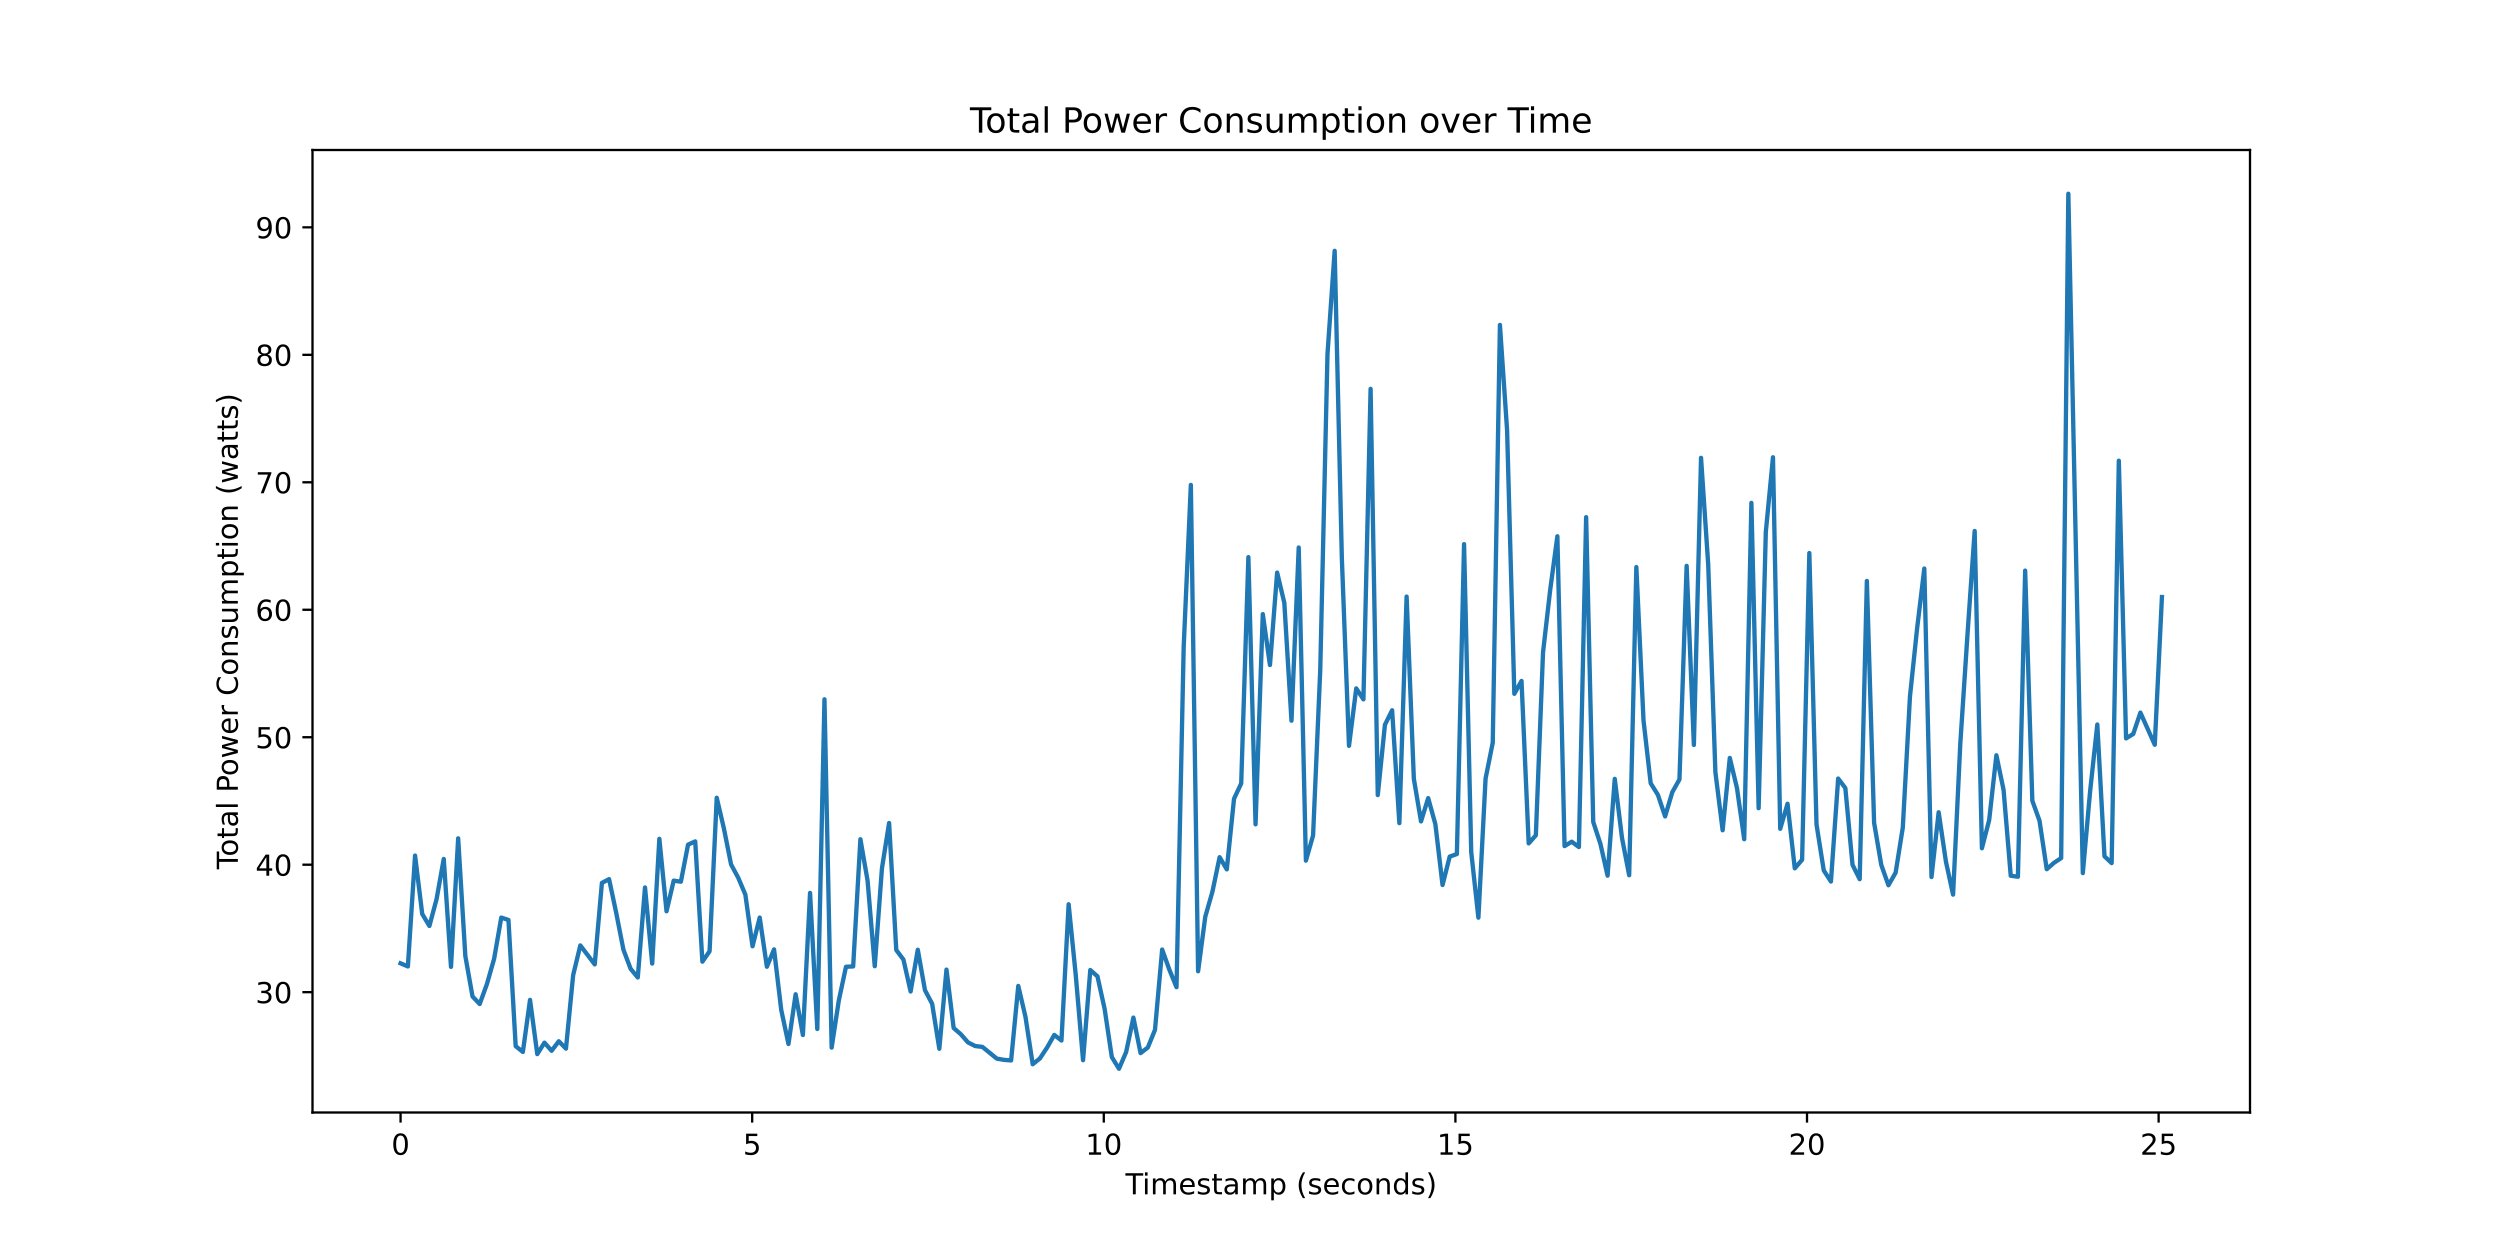
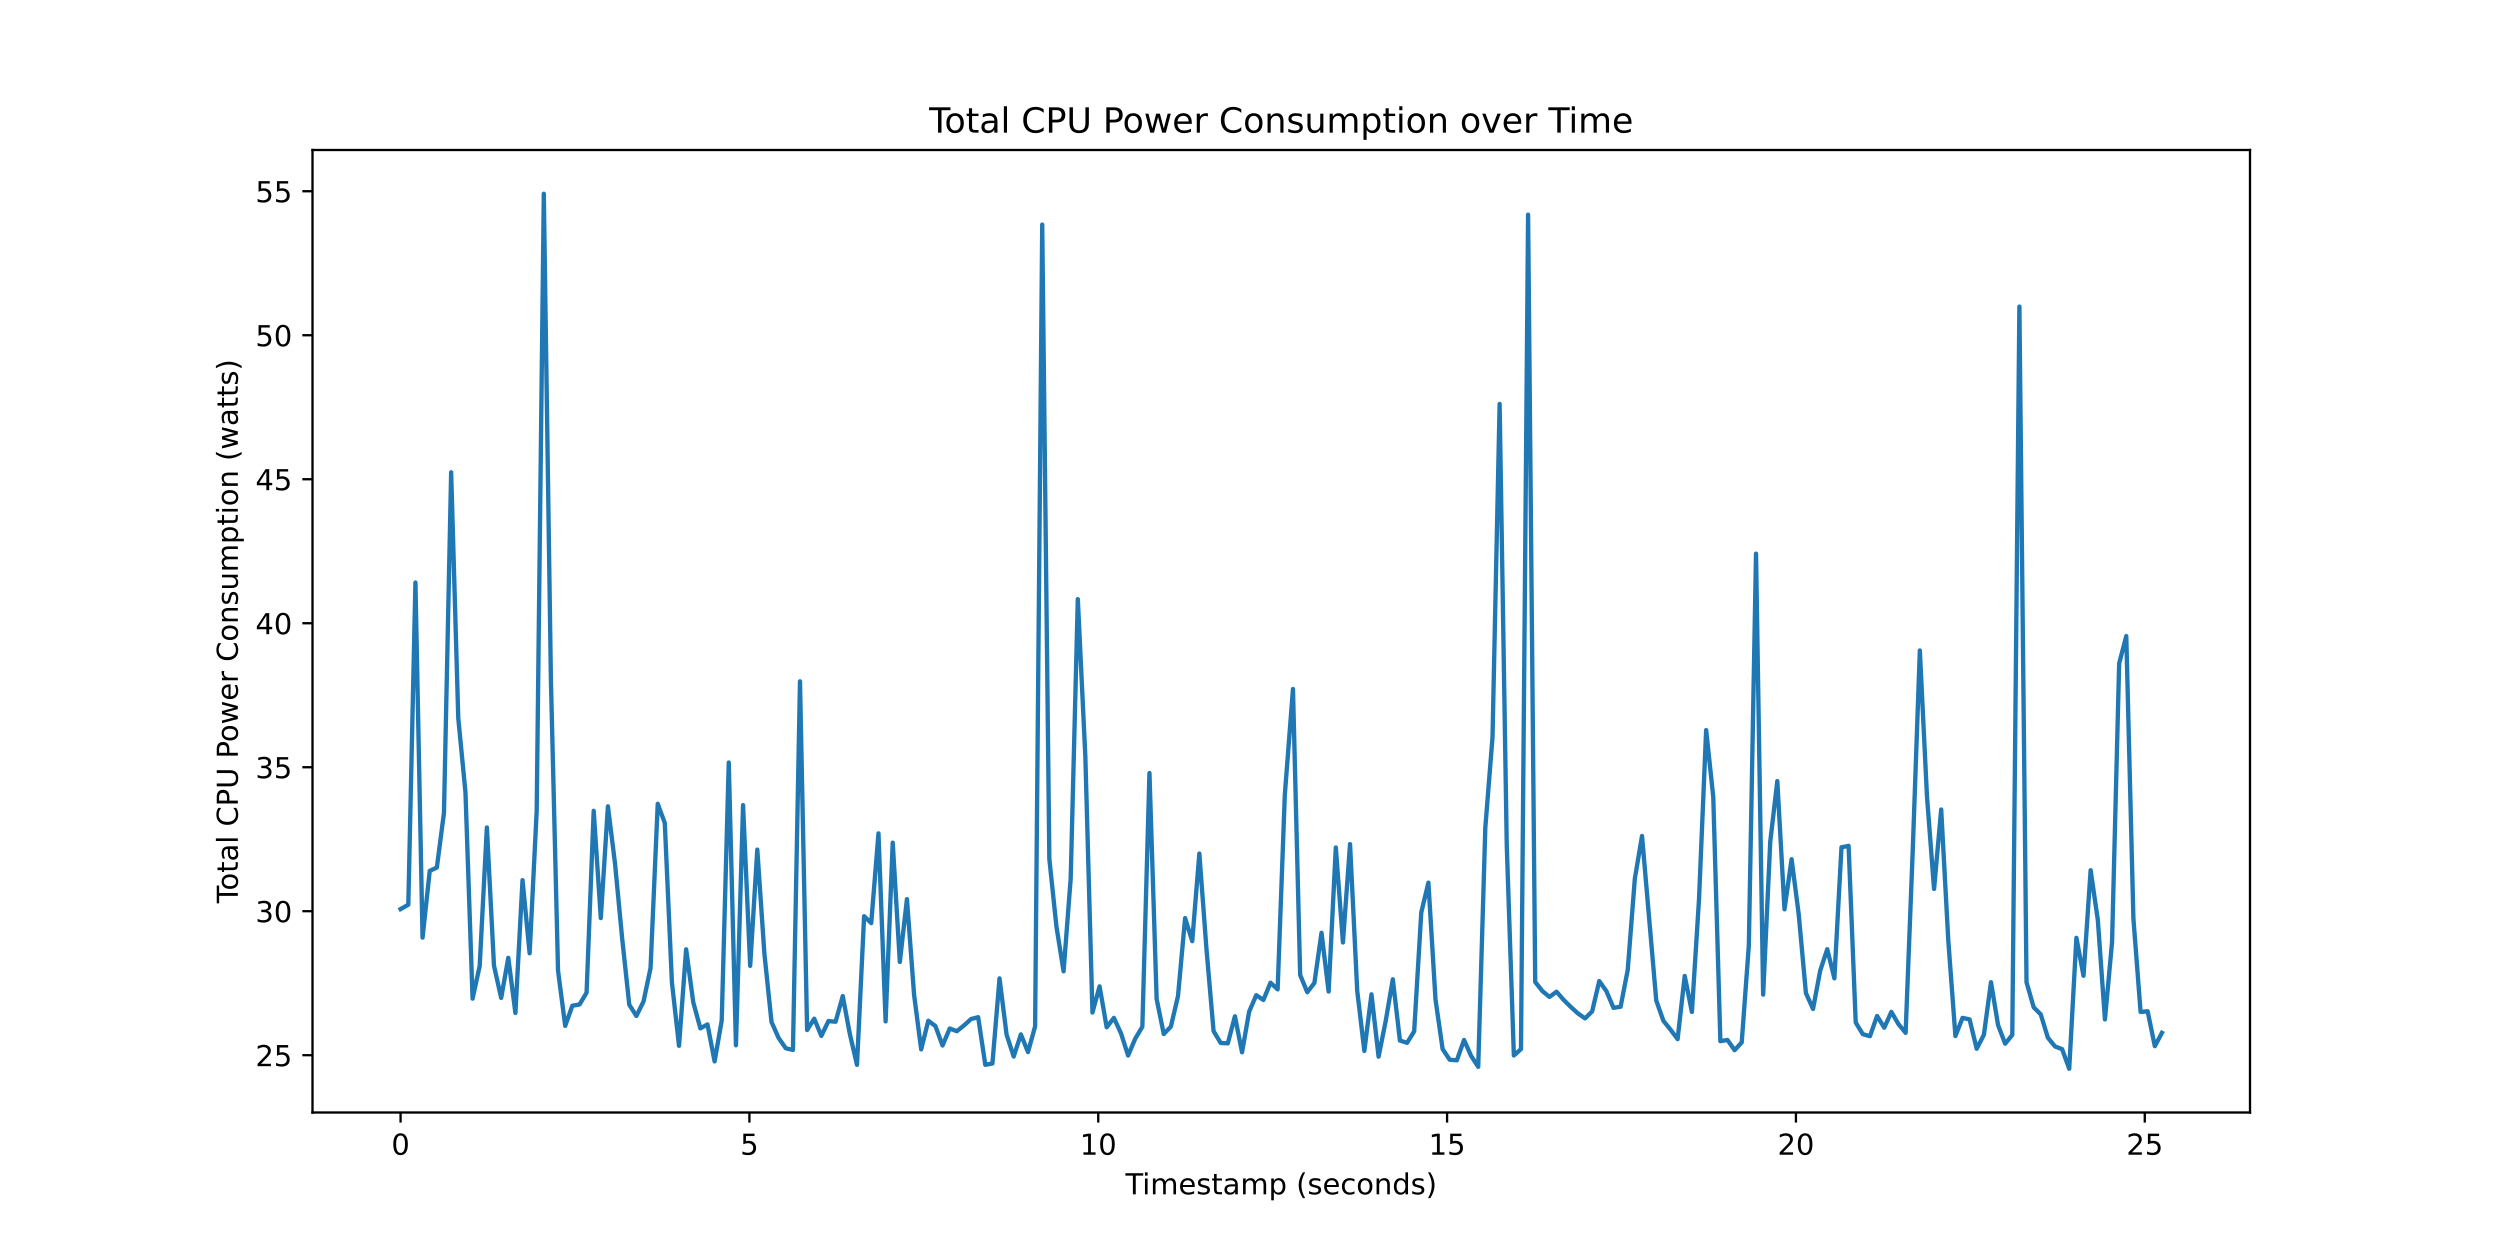
<svg xmlns="http://www.w3.org/2000/svg" xmlns:xlink="http://www.w3.org/1999/xlink" width="864pt" height="432pt" viewBox="0 0 864 432" version="1.1">
  <defs>
    <style type="text/css">*{stroke-linejoin: round; stroke-linecap: butt}</style>
  </defs>
  <g id="figure_1">
    <g id="patch_1">
      <path d="M 0 432  L 864 432  L 864 0  L 0 0  z " style="fill: #ffffff" />
    </g>
    <g id="axes_1">
      <g id="patch_2">
        <path d="M 108 384.48  L 777.6 384.48  L 777.6 51.84  L 108 51.84  z " style="fill: #ffffff" />
      </g>
      <g id="matplotlib.axis_1">
        <g id="xtick_1">
          <g id="line2d_1">
            <defs>
-               <path id="mc0d5aea67a" d="M 0 0  L 0 3.5  " style="stroke: #000000; stroke-width: 0.8" />
+               <path id="m11729a65ca" d="M 0 0  L 0 3.5  " style="stroke: #000000; stroke-width: 0.8" />
            </defs>
            <g>
-               <use xlink:href="#mc0d5aea67a" x="138.436" y="384.48" style="stroke: #000000; stroke-width: 0.8" />
+               <use xlink:href="#m11729a65ca" x="138.436" y="384.48" style="stroke: #000000; stroke-width: 0.8" />
            </g>
          </g>
          <g id="text_1">
            <g transform="translate(135.2551 399.0784) scale(0.1 -0.1)">
              <defs>
                <path id="DejaVuSans-30" d="M 2034 4250  Q 1547 4250 1301 3770  Q 1056 3291 1056 2328  Q 1056 1369 1301 889  Q 1547 409 2034 409  Q 2525 409 2770 889  Q 3016 1369 3016 2328  Q 3016 3291 2770 3770  Q 2525 4250 2034 4250  z M 2034 4750  Q 2819 4750 3233 4129  Q 3647 3509 3647 2328  Q 3647 1150 3233 529  Q 2819 -91 2034 -91  Q 1250 -91 836 529  Q 422 1150 422 2328  Q 422 3509 836 4129  Q 1250 4750 2034 4750  z " transform="scale(0.015625)" />
              </defs>
              <use xlink:href="#DejaVuSans-30" />
            </g>
          </g>
        </g>
        <g id="xtick_2">
          <g id="line2d_2">
            <g>
-               <use xlink:href="#mc0d5aea67a" x="259.953" y="384.48" style="stroke: #000000; stroke-width: 0.8" />
+               <use xlink:href="#m11729a65ca" x="258.996" y="384.48" style="stroke: #000000; stroke-width: 0.8" />
            </g>
          </g>
          <g id="text_2">
-             <g transform="translate(256.7721 399.0784) scale(0.1 -0.1)">
+             <g transform="translate(255.8143 399.0784) scale(0.1 -0.1)">
              <defs>
                <path id="DejaVuSans-35" d="M 691 4666  L 3169 4666  L 3169 4134  L 1269 4134  L 1269 2991  Q 1406 3038 1543 3061  Q 1681 3084 1819 3084  Q 2600 3084 3056 2656  Q 3513 2228 3513 1497  Q 3513 744 3044 326  Q 2575 -91 1722 -91  Q 1428 -91 1123 -41  Q 819 9 494 109  L 494 744  Q 775 591 1075 516  Q 1375 441 1709 441  Q 2250 441 2565 725  Q 2881 1009 2881 1497  Q 2881 1984 2565 2268  Q 2250 2553 1709 2553  Q 1456 2553 1204 2497  Q 953 2441 691 2322  L 691 4666  z " transform="scale(0.015625)" />
              </defs>
              <use xlink:href="#DejaVuSans-35" />
            </g>
          </g>
        </g>
        <g id="xtick_3">
          <g id="line2d_3">
            <g>
-               <use xlink:href="#mc0d5aea67a" x="381.47" y="384.48" style="stroke: #000000; stroke-width: 0.8" />
+               <use xlink:href="#m11729a65ca" x="379.555" y="384.48" style="stroke: #000000; stroke-width: 0.8" />
            </g>
          </g>
          <g id="text_3">
-             <g transform="translate(375.1079 399.0784) scale(0.1 -0.1)">
+             <g transform="translate(373.1922 399.0784) scale(0.1 -0.1)">
              <defs>
                <path id="DejaVuSans-31" d="M 794 531  L 1825 531  L 1825 4091  L 703 3866  L 703 4441  L 1819 4666  L 2450 4666  L 2450 531  L 3481 531  L 3481 0  L 794 0  L 794 531  z " transform="scale(0.015625)" />
              </defs>
              <use xlink:href="#DejaVuSans-31" />
              <use xlink:href="#DejaVuSans-30" x="63.623" />
            </g>
          </g>
        </g>
        <g id="xtick_4">
          <g id="line2d_4">
            <g>
-               <use xlink:href="#mc0d5aea67a" x="502.987" y="384.48" style="stroke: #000000; stroke-width: 0.8" />
+               <use xlink:href="#m11729a65ca" x="500.114" y="384.48" style="stroke: #000000; stroke-width: 0.8" />
            </g>
          </g>
          <g id="text_4">
-             <g transform="translate(496.6249 399.0784) scale(0.1 -0.1)">
+             <g transform="translate(493.7513 399.0784) scale(0.1 -0.1)">
              <use xlink:href="#DejaVuSans-31" />
              <use xlink:href="#DejaVuSans-35" x="63.623" />
            </g>
          </g>
        </g>
        <g id="xtick_5">
          <g id="line2d_5">
            <g>
-               <use xlink:href="#mc0d5aea67a" x="624.504" y="384.48" style="stroke: #000000; stroke-width: 0.8" />
+               <use xlink:href="#m11729a65ca" x="620.673" y="384.48" style="stroke: #000000; stroke-width: 0.8" />
            </g>
          </g>
          <g id="text_5">
-             <g transform="translate(618.1419 399.0784) scale(0.1 -0.1)">
+             <g transform="translate(614.3105 399.0784) scale(0.1 -0.1)">
              <defs>
                <path id="DejaVuSans-32" d="M 1228 531  L 3431 531  L 3431 0  L 469 0  L 469 531  Q 828 903 1448 1529  Q 2069 2156 2228 2338  Q 2531 2678 2651 2914  Q 2772 3150 2772 3378  Q 2772 3750 2511 3984  Q 2250 4219 1831 4219  Q 1534 4219 1204 4116  Q 875 4013 500 3803  L 500 4441  Q 881 4594 1212 4672  Q 1544 4750 1819 4750  Q 2544 4750 2975 4387  Q 3406 4025 3406 3419  Q 3406 3131 3298 2873  Q 3191 2616 2906 2266  Q 2828 2175 2409 1742  Q 1991 1309 1228 531  z " transform="scale(0.015625)" />
              </defs>
              <use xlink:href="#DejaVuSans-32" />
              <use xlink:href="#DejaVuSans-30" x="63.623" />
            </g>
          </g>
        </g>
        <g id="xtick_6">
          <g id="line2d_6">
            <g>
-               <use xlink:href="#mc0d5aea67a" x="746.021" y="384.48" style="stroke: #000000; stroke-width: 0.8" />
+               <use xlink:href="#m11729a65ca" x="741.232" y="384.48" style="stroke: #000000; stroke-width: 0.8" />
            </g>
          </g>
          <g id="text_6">
-             <g transform="translate(739.6589 399.0784) scale(0.1 -0.1)">
+             <g transform="translate(734.8696 399.0784) scale(0.1 -0.1)">
              <use xlink:href="#DejaVuSans-32" />
              <use xlink:href="#DejaVuSans-35" x="63.623" />
            </g>
          </g>
        </g>
        <g id="text_7">
          <g transform="translate(388.9648 412.7566) scale(0.1 -0.1)">
            <defs>
              <path id="DejaVuSans-54" d="M -19 4666  L 3928 4666  L 3928 4134  L 2272 4134  L 2272 0  L 1638 0  L 1638 4134  L -19 4134  L -19 4666  z " transform="scale(0.015625)" />
              <path id="DejaVuSans-69" d="M 603 3500  L 1178 3500  L 1178 0  L 603 0  L 603 3500  z M 603 4863  L 1178 4863  L 1178 4134  L 603 4134  L 603 4863  z " transform="scale(0.015625)" />
              <path id="DejaVuSans-6d" d="M 3328 2828  Q 3544 3216 3844 3400  Q 4144 3584 4550 3584  Q 5097 3584 5394 3201  Q 5691 2819 5691 2113  L 5691 0  L 5113 0  L 5113 2094  Q 5113 2597 4934 2840  Q 4756 3084 4391 3084  Q 3944 3084 3684 2787  Q 3425 2491 3425 1978  L 3425 0  L 2847 0  L 2847 2094  Q 2847 2600 2669 2842  Q 2491 3084 2119 3084  Q 1678 3084 1418 2786  Q 1159 2488 1159 1978  L 1159 0  L 581 0  L 581 3500  L 1159 3500  L 1159 2956  Q 1356 3278 1631 3431  Q 1906 3584 2284 3584  Q 2666 3584 2933 3390  Q 3200 3197 3328 2828  z " transform="scale(0.015625)" />
              <path id="DejaVuSans-65" d="M 3597 1894  L 3597 1613  L 953 1613  Q 991 1019 1311 708  Q 1631 397 2203 397  Q 2534 397 2845 478  Q 3156 559 3463 722  L 3463 178  Q 3153 47 2828 -22  Q 2503 -91 2169 -91  Q 1331 -91 842 396  Q 353 884 353 1716  Q 353 2575 817 3079  Q 1281 3584 2069 3584  Q 2775 3584 3186 3129  Q 3597 2675 3597 1894  z M 3022 2063  Q 3016 2534 2758 2815  Q 2500 3097 2075 3097  Q 1594 3097 1305 2825  Q 1016 2553 972 2059  L 3022 2063  z " transform="scale(0.015625)" />
              <path id="DejaVuSans-73" d="M 2834 3397  L 2834 2853  Q 2591 2978 2328 3040  Q 2066 3103 1784 3103  Q 1356 3103 1142 2972  Q 928 2841 928 2578  Q 928 2378 1081 2264  Q 1234 2150 1697 2047  L 1894 2003  Q 2506 1872 2764 1633  Q 3022 1394 3022 966  Q 3022 478 2636 193  Q 2250 -91 1575 -91  Q 1294 -91 989 -36  Q 684 19 347 128  L 347 722  Q 666 556 975 473  Q 1284 391 1588 391  Q 1994 391 2212 530  Q 2431 669 2431 922  Q 2431 1156 2273 1281  Q 2116 1406 1581 1522  L 1381 1569  Q 847 1681 609 1914  Q 372 2147 372 2553  Q 372 3047 722 3315  Q 1072 3584 1716 3584  Q 2034 3584 2315 3537  Q 2597 3491 2834 3397  z " transform="scale(0.015625)" />
              <path id="DejaVuSans-74" d="M 1172 4494  L 1172 3500  L 2356 3500  L 2356 3053  L 1172 3053  L 1172 1153  Q 1172 725 1289 603  Q 1406 481 1766 481  L 2356 481  L 2356 0  L 1766 0  Q 1100 0 847 248  Q 594 497 594 1153  L 594 3053  L 172 3053  L 172 3500  L 594 3500  L 594 4494  L 1172 4494  z " transform="scale(0.015625)" />
              <path id="DejaVuSans-61" d="M 2194 1759  Q 1497 1759 1228 1600  Q 959 1441 959 1056  Q 959 750 1161 570  Q 1363 391 1709 391  Q 2188 391 2477 730  Q 2766 1069 2766 1631  L 2766 1759  L 2194 1759  z M 3341 1997  L 3341 0  L 2766 0  L 2766 531  Q 2569 213 2275 61  Q 1981 -91 1556 -91  Q 1019 -91 701 211  Q 384 513 384 1019  Q 384 1609 779 1909  Q 1175 2209 1959 2209  L 2766 2209  L 2766 2266  Q 2766 2663 2505 2880  Q 2244 3097 1772 3097  Q 1472 3097 1187 3025  Q 903 2953 641 2809  L 641 3341  Q 956 3463 1253 3523  Q 1550 3584 1831 3584  Q 2591 3584 2966 3190  Q 3341 2797 3341 1997  z " transform="scale(0.015625)" />
              <path id="DejaVuSans-70" d="M 1159 525  L 1159 -1331  L 581 -1331  L 581 3500  L 1159 3500  L 1159 2969  Q 1341 3281 1617 3432  Q 1894 3584 2278 3584  Q 2916 3584 3314 3078  Q 3713 2572 3713 1747  Q 3713 922 3314 415  Q 2916 -91 2278 -91  Q 1894 -91 1617 61  Q 1341 213 1159 525  z M 3116 1747  Q 3116 2381 2855 2742  Q 2594 3103 2138 3103  Q 1681 3103 1420 2742  Q 1159 2381 1159 1747  Q 1159 1113 1420 752  Q 1681 391 2138 391  Q 2594 391 2855 752  Q 3116 1113 3116 1747  z " transform="scale(0.015625)" />
              <path id="DejaVuSans-20" transform="scale(0.015625)" />
              <path id="DejaVuSans-28" d="M 1984 4856  Q 1566 4138 1362 3434  Q 1159 2731 1159 2009  Q 1159 1288 1364 580  Q 1569 -128 1984 -844  L 1484 -844  Q 1016 -109 783 600  Q 550 1309 550 2009  Q 550 2706 781 3412  Q 1013 4119 1484 4856  L 1984 4856  z " transform="scale(0.015625)" />
              <path id="DejaVuSans-63" d="M 3122 3366  L 3122 2828  Q 2878 2963 2633 3030  Q 2388 3097 2138 3097  Q 1578 3097 1268 2742  Q 959 2388 959 1747  Q 959 1106 1268 751  Q 1578 397 2138 397  Q 2388 397 2633 464  Q 2878 531 3122 666  L 3122 134  Q 2881 22 2623 -34  Q 2366 -91 2075 -91  Q 1284 -91 818 406  Q 353 903 353 1747  Q 353 2603 823 3093  Q 1294 3584 2113 3584  Q 2378 3584 2631 3529  Q 2884 3475 3122 3366  z " transform="scale(0.015625)" />
              <path id="DejaVuSans-6f" d="M 1959 3097  Q 1497 3097 1228 2736  Q 959 2375 959 1747  Q 959 1119 1226 758  Q 1494 397 1959 397  Q 2419 397 2687 759  Q 2956 1122 2956 1747  Q 2956 2369 2687 2733  Q 2419 3097 1959 3097  z M 1959 3584  Q 2709 3584 3137 3096  Q 3566 2609 3566 1747  Q 3566 888 3137 398  Q 2709 -91 1959 -91  Q 1206 -91 779 398  Q 353 888 353 1747  Q 353 2609 779 3096  Q 1206 3584 1959 3584  z " transform="scale(0.015625)" />
              <path id="DejaVuSans-6e" d="M 3513 2113  L 3513 0  L 2938 0  L 2938 2094  Q 2938 2591 2744 2837  Q 2550 3084 2163 3084  Q 1697 3084 1428 2787  Q 1159 2491 1159 1978  L 1159 0  L 581 0  L 581 3500  L 1159 3500  L 1159 2956  Q 1366 3272 1645 3428  Q 1925 3584 2291 3584  Q 2894 3584 3203 3211  Q 3513 2838 3513 2113  z " transform="scale(0.015625)" />
              <path id="DejaVuSans-64" d="M 2906 2969  L 2906 4863  L 3481 4863  L 3481 0  L 2906 0  L 2906 525  Q 2725 213 2448 61  Q 2172 -91 1784 -91  Q 1150 -91 751 415  Q 353 922 353 1747  Q 353 2572 751 3078  Q 1150 3584 1784 3584  Q 2172 3584 2448 3432  Q 2725 3281 2906 2969  z M 947 1747  Q 947 1113 1208 752  Q 1469 391 1925 391  Q 2381 391 2643 752  Q 2906 1113 2906 1747  Q 2906 2381 2643 2742  Q 2381 3103 1925 3103  Q 1469 3103 1208 2742  Q 947 2381 947 1747  z " transform="scale(0.015625)" />
              <path id="DejaVuSans-29" d="M 513 4856  L 1013 4856  Q 1481 4119 1714 3412  Q 1947 2706 1947 2009  Q 1947 1309 1714 600  Q 1481 -109 1013 -844  L 513 -844  Q 928 -128 1133 580  Q 1338 1288 1338 2009  Q 1338 2731 1133 3434  Q 928 4138 513 4856  z " transform="scale(0.015625)" />
            </defs>
            <use xlink:href="#DejaVuSans-54" />
            <use xlink:href="#DejaVuSans-69" x="57.959" />
            <use xlink:href="#DejaVuSans-6d" x="85.742" />
            <use xlink:href="#DejaVuSans-65" x="183.154" />
            <use xlink:href="#DejaVuSans-73" x="244.678" />
            <use xlink:href="#DejaVuSans-74" x="296.777" />
            <use xlink:href="#DejaVuSans-61" x="335.986" />
            <use xlink:href="#DejaVuSans-6d" x="397.266" />
            <use xlink:href="#DejaVuSans-70" x="494.678" />
            <use xlink:href="#DejaVuSans-20" x="558.154" />
            <use xlink:href="#DejaVuSans-28" x="589.941" />
            <use xlink:href="#DejaVuSans-73" x="628.955" />
            <use xlink:href="#DejaVuSans-65" x="681.055" />
            <use xlink:href="#DejaVuSans-63" x="742.578" />
            <use xlink:href="#DejaVuSans-6f" x="797.559" />
            <use xlink:href="#DejaVuSans-6e" x="858.74" />
            <use xlink:href="#DejaVuSans-64" x="922.119" />
            <use xlink:href="#DejaVuSans-73" x="985.596" />
            <use xlink:href="#DejaVuSans-29" x="1037.695" />
          </g>
        </g>
      </g>
      <g id="matplotlib.axis_2">
        <g id="ytick_1">
          <g id="line2d_7">
            <defs>
-               <path id="m1065f157c9" d="M 0 0  L -3.5 0  " style="stroke: #000000; stroke-width: 0.8" />
+               <path id="m2e2dc748f8" d="M 0 0  L -3.5 0  " style="stroke: #000000; stroke-width: 0.8" />
            </defs>
            <g>
-               <use xlink:href="#m1065f157c9" x="108" y="342.9" style="stroke: #000000; stroke-width: 0.8" />
+               <use xlink:href="#m2e2dc748f8" x="108" y="364.677" style="stroke: #000000; stroke-width: 0.8" />
            </g>
          </g>
          <g id="text_8">
-             <g transform="translate(88.275 346.6993) scale(0.1 -0.1)">
-               <defs>
-                 <path id="DejaVuSans-33" d="M 2597 2516  Q 3050 2419 3304 2112  Q 3559 1806 3559 1356  Q 3559 666 3084 287  Q 2609 -91 1734 -91  Q 1441 -91 1130 -33  Q 819 25 488 141  L 488 750  Q 750 597 1062 519  Q 1375 441 1716 441  Q 2309 441 2620 675  Q 2931 909 2931 1356  Q 2931 1769 2642 2001  Q 2353 2234 1838 2234  L 1294 2234  L 1294 2753  L 1863 2753  Q 2328 2753 2575 2939  Q 2822 3125 2822 3475  Q 2822 3834 2567 4026  Q 2313 4219 1838 4219  Q 1578 4219 1281 4162  Q 984 4106 628 3988  L 628 4550  Q 988 4650 1302 4700  Q 1616 4750 1894 4750  Q 2613 4750 3031 4423  Q 3450 4097 3450 3541  Q 3450 3153 3228 2886  Q 3006 2619 2597 2516  z " transform="scale(0.015625)" />
-               </defs>
-               <use xlink:href="#DejaVuSans-33" />
-               <use xlink:href="#DejaVuSans-30" x="63.623" />
+             <g transform="translate(88.275 368.4763) scale(0.1 -0.1)">
+               <use xlink:href="#DejaVuSans-32" />
+               <use xlink:href="#DejaVuSans-35" x="63.623" />
            </g>
          </g>
        </g>
        <g id="ytick_2">
          <g id="line2d_8">
            <g>
-               <use xlink:href="#m1065f157c9" x="108" y="298.845" style="stroke: #000000; stroke-width: 0.8" />
+               <use xlink:href="#m2e2dc748f8" x="108" y="314.913" style="stroke: #000000; stroke-width: 0.8" />
            </g>
          </g>
          <g id="text_9">
-             <g transform="translate(88.275 302.644) scale(0.1 -0.1)">
-               <defs>
-                 <path id="DejaVuSans-34" d="M 2419 4116  L 825 1625  L 2419 1625  L 2419 4116  z M 2253 4666  L 3047 4666  L 3047 1625  L 3713 1625  L 3713 1100  L 3047 1100  L 3047 0  L 2419 0  L 2419 1100  L 313 1100  L 313 1709  L 2253 4666  z " transform="scale(0.015625)" />
-               </defs>
-               <use xlink:href="#DejaVuSans-34" />
+             <g transform="translate(88.275 318.7124) scale(0.1 -0.1)">
+               <defs>
+                 <path id="DejaVuSans-33" d="M 2597 2516  Q 3050 2419 3304 2112  Q 3559 1806 3559 1356  Q 3559 666 3084 287  Q 2609 -91 1734 -91  Q 1441 -91 1130 -33  Q 819 25 488 141  L 488 750  Q 750 597 1062 519  Q 1375 441 1716 441  Q 2309 441 2620 675  Q 2931 909 2931 1356  Q 2931 1769 2642 2001  Q 2353 2234 1838 2234  L 1294 2234  L 1294 2753  L 1863 2753  Q 2328 2753 2575 2939  Q 2822 3125 2822 3475  Q 2822 3834 2567 4026  Q 2313 4219 1838 4219  Q 1578 4219 1281 4162  Q 984 4106 628 3988  L 628 4550  Q 988 4650 1302 4700  Q 1616 4750 1894 4750  Q 2613 4750 3031 4423  Q 3450 4097 3450 3541  Q 3450 3153 3228 2886  Q 3006 2619 2597 2516  z " transform="scale(0.015625)" />
+               </defs>
+               <use xlink:href="#DejaVuSans-33" />
              <use xlink:href="#DejaVuSans-30" x="63.623" />
            </g>
          </g>
        </g>
        <g id="ytick_3">
          <g id="line2d_9">
            <g>
-               <use xlink:href="#m1065f157c9" x="108" y="254.79" style="stroke: #000000; stroke-width: 0.8" />
+               <use xlink:href="#m2e2dc748f8" x="108" y="265.149" style="stroke: #000000; stroke-width: 0.8" />
            </g>
          </g>
          <g id="text_10">
-             <g transform="translate(88.275 258.5888) scale(0.1 -0.1)">
-               <use xlink:href="#DejaVuSans-35" />
-               <use xlink:href="#DejaVuSans-30" x="63.623" />
+             <g transform="translate(88.275 268.9485) scale(0.1 -0.1)">
+               <use xlink:href="#DejaVuSans-33" />
+               <use xlink:href="#DejaVuSans-35" x="63.623" />
            </g>
          </g>
        </g>
        <g id="ytick_4">
          <g id="line2d_10">
            <g>
-               <use xlink:href="#m1065f157c9" x="108" y="210.734" style="stroke: #000000; stroke-width: 0.8" />
+               <use xlink:href="#m2e2dc748f8" x="108" y="215.385" style="stroke: #000000; stroke-width: 0.8" />
            </g>
          </g>
          <g id="text_11">
-             <g transform="translate(88.275 214.5335) scale(0.1 -0.1)">
-               <defs>
-                 <path id="DejaVuSans-36" d="M 2113 2584  Q 1688 2584 1439 2293  Q 1191 2003 1191 1497  Q 1191 994 1439 701  Q 1688 409 2113 409  Q 2538 409 2786 701  Q 3034 994 3034 1497  Q 3034 2003 2786 2293  Q 2538 2584 2113 2584  z M 3366 4563  L 3366 3988  Q 3128 4100 2886 4159  Q 2644 4219 2406 4219  Q 1781 4219 1451 3797  Q 1122 3375 1075 2522  Q 1259 2794 1537 2939  Q 1816 3084 2150 3084  Q 2853 3084 3261 2657  Q 3669 2231 3669 1497  Q 3669 778 3244 343  Q 2819 -91 2113 -91  Q 1303 -91 875 529  Q 447 1150 447 2328  Q 447 3434 972 4092  Q 1497 4750 2381 4750  Q 2619 4750 2861 4703  Q 3103 4656 3366 4563  z " transform="scale(0.015625)" />
-               </defs>
-               <use xlink:href="#DejaVuSans-36" />
+             <g transform="translate(88.275 219.1846) scale(0.1 -0.1)">
+               <defs>
+                 <path id="DejaVuSans-34" d="M 2419 4116  L 825 1625  L 2419 1625  L 2419 4116  z M 2253 4666  L 3047 4666  L 3047 1625  L 3713 1625  L 3713 1100  L 3047 1100  L 3047 0  L 2419 0  L 2419 1100  L 313 1100  L 313 1709  L 2253 4666  z " transform="scale(0.015625)" />
+               </defs>
+               <use xlink:href="#DejaVuSans-34" />
              <use xlink:href="#DejaVuSans-30" x="63.623" />
            </g>
          </g>
        </g>
        <g id="ytick_5">
          <g id="line2d_11">
            <g>
-               <use xlink:href="#m1065f157c9" x="108" y="166.679" style="stroke: #000000; stroke-width: 0.8" />
+               <use xlink:href="#m2e2dc748f8" x="108" y="165.621" style="stroke: #000000; stroke-width: 0.8" />
            </g>
          </g>
          <g id="text_12">
-             <g transform="translate(88.275 170.4782) scale(0.1 -0.1)">
-               <defs>
-                 <path id="DejaVuSans-37" d="M 525 4666  L 3525 4666  L 3525 4397  L 1831 0  L 1172 0  L 2766 4134  L 525 4134  L 525 4666  z " transform="scale(0.015625)" />
-               </defs>
-               <use xlink:href="#DejaVuSans-37" />
-               <use xlink:href="#DejaVuSans-30" x="63.623" />
+             <g transform="translate(88.275 169.4207) scale(0.1 -0.1)">
+               <use xlink:href="#DejaVuSans-34" />
+               <use xlink:href="#DejaVuSans-35" x="63.623" />
            </g>
          </g>
        </g>
        <g id="ytick_6">
          <g id="line2d_12">
            <g>
-               <use xlink:href="#m1065f157c9" x="108" y="122.624" style="stroke: #000000; stroke-width: 0.8" />
+               <use xlink:href="#m2e2dc748f8" x="108" y="115.858" style="stroke: #000000; stroke-width: 0.8" />
            </g>
          </g>
          <g id="text_13">
-             <g transform="translate(88.275 126.4229) scale(0.1 -0.1)">
-               <defs>
-                 <path id="DejaVuSans-38" d="M 2034 2216  Q 1584 2216 1326 1975  Q 1069 1734 1069 1313  Q 1069 891 1326 650  Q 1584 409 2034 409  Q 2484 409 2743 651  Q 3003 894 3003 1313  Q 3003 1734 2745 1975  Q 2488 2216 2034 2216  z M 1403 2484  Q 997 2584 770 2862  Q 544 3141 544 3541  Q 544 4100 942 4425  Q 1341 4750 2034 4750  Q 2731 4750 3128 4425  Q 3525 4100 3525 3541  Q 3525 3141 3298 2862  Q 3072 2584 2669 2484  Q 3125 2378 3379 2068  Q 3634 1759 3634 1313  Q 3634 634 3220 271  Q 2806 -91 2034 -91  Q 1263 -91 848 271  Q 434 634 434 1313  Q 434 1759 690 2068  Q 947 2378 1403 2484  z M 1172 3481  Q 1172 3119 1398 2916  Q 1625 2713 2034 2713  Q 2441 2713 2670 2916  Q 2900 3119 2900 3481  Q 2900 3844 2670 4047  Q 2441 4250 2034 4250  Q 1625 4250 1398 4047  Q 1172 3844 1172 3481  z " transform="scale(0.015625)" />
-               </defs>
-               <use xlink:href="#DejaVuSans-38" />
+             <g transform="translate(88.275 119.6568) scale(0.1 -0.1)">
+               <use xlink:href="#DejaVuSans-35" />
              <use xlink:href="#DejaVuSans-30" x="63.623" />
            </g>
          </g>
        </g>
        <g id="ytick_7">
          <g id="line2d_13">
            <g>
-               <use xlink:href="#m1065f157c9" x="108" y="78.568" style="stroke: #000000; stroke-width: 0.8" />
+               <use xlink:href="#m2e2dc748f8" x="108" y="66.094" style="stroke: #000000; stroke-width: 0.8" />
            </g>
          </g>
          <g id="text_14">
-             <g transform="translate(88.275 82.36766) scale(0.1 -0.1)">
-               <defs>
-                 <path id="DejaVuSans-39" d="M 703 97  L 703 672  Q 941 559 1184 500  Q 1428 441 1663 441  Q 2288 441 2617 861  Q 2947 1281 2994 2138  Q 2813 1869 2534 1725  Q 2256 1581 1919 1581  Q 1219 1581 811 2004  Q 403 2428 403 3163  Q 403 3881 828 4315  Q 1253 4750 1959 4750  Q 2769 4750 3195 4129  Q 3622 3509 3622 2328  Q 3622 1225 3098 567  Q 2575 -91 1691 -91  Q 1453 -91 1209 -44  Q 966 3 703 97  z M 1959 2075  Q 2384 2075 2632 2365  Q 2881 2656 2881 3163  Q 2881 3666 2632 3958  Q 2384 4250 1959 4250  Q 1534 4250 1286 3958  Q 1038 3666 1038 3163  Q 1038 2656 1286 2365  Q 1534 2075 1959 2075  z " transform="scale(0.015625)" />
-               </defs>
-               <use xlink:href="#DejaVuSans-39" />
-               <use xlink:href="#DejaVuSans-30" x="63.623" />
+             <g transform="translate(88.275 69.89284) scale(0.1 -0.1)">
+               <use xlink:href="#DejaVuSans-35" />
+               <use xlink:href="#DejaVuSans-35" x="63.623" />
            </g>
          </g>
        </g>
        <g id="text_15">
-           <g transform="translate(82.19531 300.4123) rotate(-90) scale(0.1 -0.1)">
+           <g transform="translate(82.19531 312.167) rotate(-90) scale(0.1 -0.1)">
            <defs>
              <path id="DejaVuSans-6c" d="M 603 4863  L 1178 4863  L 1178 0  L 603 0  L 603 4863  z " transform="scale(0.015625)" />
+               <path id="DejaVuSans-43" d="M 4122 4306  L 4122 3641  Q 3803 3938 3442 4084  Q 3081 4231 2675 4231  Q 1875 4231 1450 3742  Q 1025 3253 1025 2328  Q 1025 1406 1450 917  Q 1875 428 2675 428  Q 3081 428 3442 575  Q 3803 722 4122 1019  L 4122 359  Q 3791 134 3420 21  Q 3050 -91 2638 -91  Q 1578 -91 968 557  Q 359 1206 359 2328  Q 359 3453 968 4101  Q 1578 4750 2638 4750  Q 3056 4750 3426 4639  Q 3797 4528 4122 4306  z " transform="scale(0.015625)" />
              <path id="DejaVuSans-50" d="M 1259 4147  L 1259 2394  L 2053 2394  Q 2494 2394 2734 2622  Q 2975 2850 2975 3272  Q 2975 3691 2734 3919  Q 2494 4147 2053 4147  L 1259 4147  z M 628 4666  L 2053 4666  Q 2838 4666 3239 4311  Q 3641 3956 3641 3272  Q 3641 2581 3239 2228  Q 2838 1875 2053 1875  L 1259 1875  L 1259 0  L 628 0  L 628 4666  z " transform="scale(0.015625)" />
+               <path id="DejaVuSans-55" d="M 556 4666  L 1191 4666  L 1191 1831  Q 1191 1081 1462 751  Q 1734 422 2344 422  Q 2950 422 3222 751  Q 3494 1081 3494 1831  L 3494 4666  L 4128 4666  L 4128 1753  Q 4128 841 3676 375  Q 3225 -91 2344 -91  Q 1459 -91 1007 375  Q 556 841 556 1753  L 556 4666  z " transform="scale(0.015625)" />
              <path id="DejaVuSans-77" d="M 269 3500  L 844 3500  L 1563 769  L 2278 3500  L 2956 3500  L 3675 769  L 4391 3500  L 4966 3500  L 4050 0  L 3372 0  L 2619 2869  L 1863 0  L 1184 0  L 269 3500  z " transform="scale(0.015625)" />
              <path id="DejaVuSans-72" d="M 2631 2963  Q 2534 3019 2420 3045  Q 2306 3072 2169 3072  Q 1681 3072 1420 2755  Q 1159 2438 1159 1844  L 1159 0  L 581 0  L 581 3500  L 1159 3500  L 1159 2956  Q 1341 3275 1631 3429  Q 1922 3584 2338 3584  Q 2397 3584 2469 3576  Q 2541 3569 2628 3553  L 2631 2963  z " transform="scale(0.015625)" />
-               <path id="DejaVuSans-43" d="M 4122 4306  L 4122 3641  Q 3803 3938 3442 4084  Q 3081 4231 2675 4231  Q 1875 4231 1450 3742  Q 1025 3253 1025 2328  Q 1025 1406 1450 917  Q 1875 428 2675 428  Q 3081 428 3442 575  Q 3803 722 4122 1019  L 4122 359  Q 3791 134 3420 21  Q 3050 -91 2638 -91  Q 1578 -91 968 557  Q 359 1206 359 2328  Q 359 3453 968 4101  Q 1578 4750 2638 4750  Q 3056 4750 3426 4639  Q 3797 4528 4122 4306  z " transform="scale(0.015625)" />
              <path id="DejaVuSans-75" d="M 544 1381  L 544 3500  L 1119 3500  L 1119 1403  Q 1119 906 1312 657  Q 1506 409 1894 409  Q 2359 409 2629 706  Q 2900 1003 2900 1516  L 2900 3500  L 3475 3500  L 3475 0  L 2900 0  L 2900 538  Q 2691 219 2414 64  Q 2138 -91 1772 -91  Q 1169 -91 856 284  Q 544 659 544 1381  z M 1991 3584  L 1991 3584  z " transform="scale(0.015625)" />
            </defs>
            <use xlink:href="#DejaVuSans-54" />
            <use xlink:href="#DejaVuSans-6f" x="44.084" />
            <use xlink:href="#DejaVuSans-74" x="105.266" />
            <use xlink:href="#DejaVuSans-61" x="144.475" />
            <use xlink:href="#DejaVuSans-6c" x="205.754" />
            <use xlink:href="#DejaVuSans-20" x="233.537" />
-             <use xlink:href="#DejaVuSans-50" x="265.324" />
-             <use xlink:href="#DejaVuSans-6f" x="322.002" />
-             <use xlink:href="#DejaVuSans-77" x="383.184" />
-             <use xlink:href="#DejaVuSans-65" x="464.971" />
-             <use xlink:href="#DejaVuSans-72" x="526.494" />
-             <use xlink:href="#DejaVuSans-20" x="567.607" />
-             <use xlink:href="#DejaVuSans-43" x="599.395" />
-             <use xlink:href="#DejaVuSans-6f" x="669.219" />
-             <use xlink:href="#DejaVuSans-6e" x="730.4" />
-             <use xlink:href="#DejaVuSans-73" x="793.779" />
-             <use xlink:href="#DejaVuSans-75" x="845.879" />
-             <use xlink:href="#DejaVuSans-6d" x="909.258" />
-             <use xlink:href="#DejaVuSans-70" x="1006.67" />
-             <use xlink:href="#DejaVuSans-74" x="1070.146" />
-             <use xlink:href="#DejaVuSans-69" x="1109.355" />
-             <use xlink:href="#DejaVuSans-6f" x="1137.139" />
-             <use xlink:href="#DejaVuSans-6e" x="1198.32" />
-             <use xlink:href="#DejaVuSans-20" x="1261.699" />
-             <use xlink:href="#DejaVuSans-28" x="1293.486" />
-             <use xlink:href="#DejaVuSans-77" x="1332.5" />
-             <use xlink:href="#DejaVuSans-61" x="1414.287" />
-             <use xlink:href="#DejaVuSans-74" x="1475.566" />
-             <use xlink:href="#DejaVuSans-74" x="1514.775" />
-             <use xlink:href="#DejaVuSans-73" x="1553.984" />
-             <use xlink:href="#DejaVuSans-29" x="1606.084" />
+             <use xlink:href="#DejaVuSans-43" x="265.324" />
+             <use xlink:href="#DejaVuSans-50" x="335.148" />
+             <use xlink:href="#DejaVuSans-55" x="395.451" />
+             <use xlink:href="#DejaVuSans-20" x="468.645" />
+             <use xlink:href="#DejaVuSans-50" x="500.432" />
+             <use xlink:href="#DejaVuSans-6f" x="557.109" />
+             <use xlink:href="#DejaVuSans-77" x="618.291" />
+             <use xlink:href="#DejaVuSans-65" x="700.078" />
+             <use xlink:href="#DejaVuSans-72" x="761.602" />
+             <use xlink:href="#DejaVuSans-20" x="802.715" />
+             <use xlink:href="#DejaVuSans-43" x="834.502" />
+             <use xlink:href="#DejaVuSans-6f" x="904.326" />
+             <use xlink:href="#DejaVuSans-6e" x="965.508" />
+             <use xlink:href="#DejaVuSans-73" x="1028.887" />
+             <use xlink:href="#DejaVuSans-75" x="1080.986" />
+             <use xlink:href="#DejaVuSans-6d" x="1144.365" />
+             <use xlink:href="#DejaVuSans-70" x="1241.777" />
+             <use xlink:href="#DejaVuSans-74" x="1305.254" />
+             <use xlink:href="#DejaVuSans-69" x="1344.463" />
+             <use xlink:href="#DejaVuSans-6f" x="1372.246" />
+             <use xlink:href="#DejaVuSans-6e" x="1433.428" />
+             <use xlink:href="#DejaVuSans-20" x="1496.807" />
+             <use xlink:href="#DejaVuSans-28" x="1528.594" />
+             <use xlink:href="#DejaVuSans-77" x="1567.607" />
+             <use xlink:href="#DejaVuSans-61" x="1649.395" />
+             <use xlink:href="#DejaVuSans-74" x="1710.674" />
+             <use xlink:href="#DejaVuSans-74" x="1749.883" />
+             <use xlink:href="#DejaVuSans-73" x="1789.092" />
+             <use xlink:href="#DejaVuSans-29" x="1841.191" />
          </g>
        </g>
      </g>
      <g id="line2d_14">
-         <path d="M 138.436 332.927  L 140.964 334.004  L 143.443 295.684  L 145.922 315.869  L 148.401 320.008  L 150.88 310.723  L 153.359 296.854  L 155.862 334.138  L 158.341 289.734  L 160.82 330.416  L 163.299 344.382  L 165.778 346.987  L 168.281 340.095  L 170.76 331.391  L 173.239 317.116  L 175.718 317.936  L 178.221 361.547  L 180.7 363.552  L 183.179 345.568  L 185.682 364.298  L 188.161 360.352  L 190.64 363.144  L 193.119 359.859  L 195.598 362.403  L 198.077 337.019  L 200.556 326.741  L 205.538 333.286  L 208.017 305.14  L 210.496 303.832  L 212.975 315.545  L 215.454 328.204  L 217.933 334.802  L 220.412 337.815  L 222.915 306.709  L 225.394 333.002  L 227.873 289.905  L 230.352 314.933  L 232.831 304.352  L 235.31 304.71  L 237.789 291.917  L 240.268 290.786  L 242.747 332.351  L 245.226 328.765  L 247.704 275.709  L 250.183 286.336  L 252.662 298.765  L 255.141 303.368  L 257.596 309.184  L 260.075 327.028  L 262.554 317.111  L 265.033 334.109  L 267.512 328.114  L 269.991 349.003  L 272.494 360.792  L 274.973 343.62  L 277.476 357.701  L 279.955 308.596  L 282.458 355.613  L 284.937 241.681  L 287.416 362.05  L 289.895 345.761  L 292.374 334.112  L 294.853 333.995  L 297.356 290.05  L 299.835 304.352  L 302.314 333.922  L 304.793 300.144  L 307.272 284.435  L 309.751 328.333  L 312.23 331.633  L 314.709 342.661  L 317.188 328.238  L 319.667 342.202  L 322.146 346.905  L 324.625 362.445  L 327.104 335.103  L 329.583 355.285  L 332.062 357.436  L 334.541 360.26  L 337.019 361.509  L 339.523 361.805  L 344.481 365.856  L 346.96 366.289  L 349.438 366.489  L 351.917 340.744  L 354.396 351.384  L 356.9 367.794  L 359.379 365.812  L 361.882 362.017  L 364.361 357.679  L 366.84 359.609  L 369.319 312.526  L 371.798 337.193  L 374.301 366.402  L 376.804 335.24  L 379.283 337.428  L 381.762 348.705  L 384.241 365.316  L 386.72 369.36  L 389.199 363.566  L 391.702 351.692  L 394.181 363.945  L 396.684 362.027  L 399.163 355.918  L 401.642 328.162  L 404.121 335.087  L 406.6 341.174  L 409.079 223.629  L 411.558 167.591  L 414.061 335.673  L 416.54 316.826  L 419.019 308.145  L 421.498 296.248  L 423.977 300.453  L 426.48 276.047  L 428.959 270.756  L 431.438 192.551  L 433.917 284.878  L 436.42 212.239  L 438.899 229.826  L 441.378 197.886  L 443.857 208.331  L 446.336 249.068  L 448.839 189.224  L 451.318 297.432  L 453.797 288.745  L 456.276 231.566  L 458.779 122.39  L 461.258 86.679  L 463.737 192.804  L 466.216 257.754  L 468.72 237.912  L 471.199 241.695  L 473.677 134.402  L 476.156 274.768  L 478.635 250.481  L 481.114 245.47  L 483.618 284.474  L 486.121 206.182  L 488.624 269.15  L 491.103 283.871  L 493.582 275.836  L 496.061 284.831  L 498.54 305.857  L 501.019 296.032  L 503.498 295.164  L 505.977 188.064  L 508.456 294.495  L 510.935 317.142  L 513.414 269.069  L 515.892 256.684  L 518.371 112.3  L 520.85 148.695  L 523.354 239.776  L 525.833 235.333  L 528.312 291.474  L 530.79 288.666  L 533.269 225.474  L 535.748 203.857  L 538.227 185.341  L 540.706 292.402  L 543.185 290.894  L 545.664 292.736  L 548.167 178.74  L 550.622 284.071  L 553.101 291.619  L 555.58 302.614  L 558.059 269.185  L 560.562 289.588  L 563.041 302.48  L 565.52 195.994  L 567.999 249.015  L 570.478 270.695  L 572.981 274.726  L 575.46 282.152  L 577.939 273.793  L 580.418 269.372  L 582.897 195.559  L 585.4 257.454  L 587.879 158.233  L 590.358 195.161  L 592.837 266.839  L 595.34 286.936  L 597.819 261.956  L 600.298 272.351  L 602.801 290.027  L 605.28 173.805  L 607.784 279.313  L 610.263 183.88  L 612.742 158.038  L 615.245 286.424  L 617.772 277.785  L 620.276 300.088  L 622.803 297.143  L 625.306 191.137  L 627.785 284.925  L 630.289 300.816  L 632.768 304.657  L 635.271 269.066  L 637.75 272.353  L 640.229 298.884  L 642.708 303.84  L 645.187 200.784  L 647.69 284.364  L 650.169 298.91  L 652.648 305.941  L 655.127 301.602  L 657.606 286.006  L 660.085 240.677  L 662.563 217.096  L 665.042 196.487  L 667.521 303.097  L 670 280.723  L 672.504 297.739  L 674.983 309.176  L 677.486 256.875  L 679.965 219.263  L 682.444 183.511  L 684.947 293.154  L 687.45 283.466  L 689.953 261.021  L 692.432 272.981  L 694.911 302.651  L 697.39 302.999  L 699.894 197.21  L 702.372 276.735  L 704.851 283.644  L 707.355 300.396  L 709.858 298.188  L 712.337 296.564  L 714.816 66.96  L 719.822 301.738  L 722.326 273.64  L 724.829 250.39  L 727.308 295.937  L 729.787 298.283  L 732.266 159.221  L 734.769 255.186  L 737.248 253.652  L 739.727 246.279  L 744.685 257.39  L 747.164 206.338  L 747.164 206.338  " clip-path="url(#p87c309b4e7)" style="fill: none; stroke: #1f77b4; stroke-width: 1.5; stroke-linecap: square" />
+         <path d="M 138.436 314.179  L 141.113 312.663  L 143.572 201.324  L 146.032 324.038  L 148.515 300.981  L 150.975 299.823  L 153.434 280.92  L 155.917 163.227  L 158.377 248.194  L 160.86 273.775  L 163.32 345.127  L 165.779 333.847  L 168.263 285.971  L 170.722 333.77  L 173.206 344.872  L 175.665 331.024  L 178.124 350.076  L 180.584 304.182  L 183.043 329.452  L 185.479 280.273  L 187.938 66.96  L 190.397 235.157  L 192.857 335.485  L 195.34 354.538  L 197.8 347.569  L 200.259 347.17  L 202.719 343.084  L 205.178 280.217  L 207.637 317.284  L 210.097 278.669  L 212.556 298.495  L 215.016 324.294  L 217.475 347.223  L 219.934 351.112  L 222.394 346.121  L 224.829 334.555  L 227.313 277.803  L 229.748 284.417  L 232.207 339.457  L 234.667 361.427  L 237.126 328.094  L 239.585 346.36  L 242.045 355.406  L 244.504 354.042  L 246.964 366.817  L 249.423 352.72  L 251.858 263.529  L 254.342 361.25  L 256.801 278.258  L 259.261 333.793  L 261.72 293.623  L 264.18 329.672  L 266.639 353.22  L 269.098 358.735  L 271.582 362.294  L 274.041 362.851  L 276.477 235.465  L 278.936 355.978  L 281.395 352.065  L 283.855 358.009  L 286.314 352.875  L 288.774 353.113  L 291.257 344.253  L 293.692 357.283  L 296.176 368.003  L 298.635 316.641  L 301.095 319.018  L 303.602 288.022  L 306.062 353  L 308.521 291.223  L 310.981 332.447  L 313.44 310.739  L 315.899 343.727  L 318.359 362.666  L 320.818 352.78  L 323.278 354.596  L 325.737 361.326  L 328.221 355.458  L 330.68 356.389  L 333.164 354.385  L 335.599 352.177  L 338.058 351.541  L 340.518 368.008  L 342.977 367.544  L 345.436 338.135  L 347.872 357.56  L 350.331 365.144  L 352.815 357.487  L 355.274 363.589  L 357.733 354.751  L 360.193 77.615  L 362.652 296.851  L 365.112 320.268  L 367.571 335.681  L 370.03 303.628  L 372.49 207.071  L 375.094 261.413  L 377.553 349.921  L 380.013 340.892  L 382.472 355.031  L 384.956 351.784  L 387.415 357.104  L 389.875 364.786  L 392.334 358.968  L 394.793 354.852  L 397.253 267.162  L 399.736 345.279  L 402.196 357.366  L 404.655 354.799  L 407.114 344.245  L 409.574 317.29  L 412.033 325.265  L 414.493 294.993  L 416.952 327.939  L 419.412 356.359  L 421.871 360.45  L 424.33 360.587  L 426.79 351.237  L 429.249 363.678  L 431.709 349.605  L 434.168 343.936  L 436.627 345.597  L 439.087 339.624  L 441.546 341.929  L 444.03 274.736  L 446.851 238.113  L 449.334 336.945  L 451.794 342.911  L 454.253 339.701  L 456.713 322.377  L 459.172 342.679  L 461.655 292.895  L 464.115 325.712  L 466.574 291.723  L 469.058 342.442  L 471.517 363.202  L 473.977 343.638  L 476.436 365.179  L 478.895 352.887  L 481.355 338.445  L 483.814 359.605  L 486.274 360.403  L 488.733 356.454  L 491.192 315.367  L 493.652 305.052  L 496.111 345.472  L 498.571 362.571  L 501.03 366.251  L 503.489 366.442  L 505.973 359.416  L 508.408 364.904  L 510.868 368.699  L 513.327 286.024  L 515.811 254.79  L 518.27 139.606  L 520.729 291.961  L 523.189 364.768  L 525.648 362.565  L 528.108 74.184  L 530.567 339.362  L 533.026 342.5  L 535.486 344.531  L 537.945 342.744  L 540.405 345.574  L 542.888 348.015  L 545.324 350.228  L 547.783 351.958  L 550.242 349.54  L 552.702 339.064  L 555.161 342.524  L 557.621 348.301  L 560.08 347.926  L 562.539 335.223  L 564.999 303.652  L 567.482 288.914  L 572.401 345.764  L 574.86 352.78  L 577.32 355.841  L 579.779 359.116  L 582.239 337.295  L 584.722 349.732  L 587.182 310.745  L 589.641 252.315  L 592.1 275.411  L 594.56 359.825  L 597.019 359.414  L 599.479 362.934  L 601.938 360.242  L 604.397 326.772  L 606.881 191.348  L 609.34 343.739  L 611.8 290.883  L 614.235 269.934  L 616.719 314.251  L 619.178 296.94  L 621.637 316.004  L 624.121 343.179  L 626.58 348.694  L 629.064 335.453  L 631.499 328.041  L 633.959 338.111  L 636.418 292.819  L 638.877 292.337  L 641.337 353.399  L 643.796 357.419  L 646.256 358.098  L 648.715 351.124  L 651.199 355.169  L 653.658 349.713  L 656.117 353.947  L 658.577 356.943  L 661.036 294.04  L 663.496 224.806  L 665.955 275.089  L 668.414 307.214  L 670.874 279.77  L 673.333 325.092  L 675.793 358.05  L 678.252 351.773  L 680.687 352.316  L 683.147 362.446  L 685.63 357.629  L 688.09 339.445  L 690.525 354.264  L 692.984 360.701  L 695.444 357.669  L 697.903 105.969  L 700.363 339.463  L 702.846 348.139  L 705.281 350.559  L 707.741 358.628  L 710.2 361.642  L 712.66 362.583  L 715.119 369.36  L 717.603 324.118  L 720.062 337.23  L 722.521 300.752  L 725.005 317.931  L 727.464 352.309  L 729.924 325.664  L 732.383 229.291  L 734.842 219.833  L 737.302 317.374  L 739.785 349.726  L 742.221 349.489  L 744.704 361.557  L 747.164 356.949  L 747.164 356.949  " clip-path="url(#p4cbf48ab46)" style="fill: none; stroke: #1f77b4; stroke-width: 1.5; stroke-linecap: square" />
      </g>
      <g id="patch_3">
        <path d="M 108 384.48  L 108 51.84  " style="fill: none; stroke: #000000; stroke-width: 0.8; stroke-linejoin: miter; stroke-linecap: square" />
      </g>
      <g id="patch_4">
        <path d="M 777.6 384.48  L 777.6 51.84  " style="fill: none; stroke: #000000; stroke-width: 0.8; stroke-linejoin: miter; stroke-linecap: square" />
      </g>
      <g id="patch_5">
        <path d="M 108 384.48  L 777.6 384.48  " style="fill: none; stroke: #000000; stroke-width: 0.8; stroke-linejoin: miter; stroke-linecap: square" />
      </g>
      <g id="patch_6">
        <path d="M 108 51.84  L 777.6 51.84  " style="fill: none; stroke: #000000; stroke-width: 0.8; stroke-linejoin: miter; stroke-linecap: square" />
      </g>
      <g id="text_16">
-         <g transform="translate(335.2247 45.84) scale(0.12 -0.12)">
+         <g transform="translate(321.1191 45.84) scale(0.12 -0.12)">
          <defs>
            <path id="DejaVuSans-76" d="M 191 3500  L 800 3500  L 1894 563  L 2988 3500  L 3597 3500  L 2284 0  L 1503 0  L 191 3500  z " transform="scale(0.015625)" />
          </defs>
          <use xlink:href="#DejaVuSans-54" />
          <use xlink:href="#DejaVuSans-6f" x="44.084" />
          <use xlink:href="#DejaVuSans-74" x="105.266" />
          <use xlink:href="#DejaVuSans-61" x="144.475" />
          <use xlink:href="#DejaVuSans-6c" x="205.754" />
          <use xlink:href="#DejaVuSans-20" x="233.537" />
-           <use xlink:href="#DejaVuSans-50" x="265.324" />
-           <use xlink:href="#DejaVuSans-6f" x="322.002" />
-           <use xlink:href="#DejaVuSans-77" x="383.184" />
-           <use xlink:href="#DejaVuSans-65" x="464.971" />
-           <use xlink:href="#DejaVuSans-72" x="526.494" />
-           <use xlink:href="#DejaVuSans-20" x="567.607" />
-           <use xlink:href="#DejaVuSans-43" x="599.395" />
-           <use xlink:href="#DejaVuSans-6f" x="669.219" />
-           <use xlink:href="#DejaVuSans-6e" x="730.4" />
-           <use xlink:href="#DejaVuSans-73" x="793.779" />
-           <use xlink:href="#DejaVuSans-75" x="845.879" />
-           <use xlink:href="#DejaVuSans-6d" x="909.258" />
-           <use xlink:href="#DejaVuSans-70" x="1006.67" />
-           <use xlink:href="#DejaVuSans-74" x="1070.146" />
-           <use xlink:href="#DejaVuSans-69" x="1109.355" />
-           <use xlink:href="#DejaVuSans-6f" x="1137.139" />
-           <use xlink:href="#DejaVuSans-6e" x="1198.32" />
-           <use xlink:href="#DejaVuSans-20" x="1261.699" />
-           <use xlink:href="#DejaVuSans-6f" x="1293.486" />
-           <use xlink:href="#DejaVuSans-76" x="1354.668" />
-           <use xlink:href="#DejaVuSans-65" x="1413.848" />
-           <use xlink:href="#DejaVuSans-72" x="1475.371" />
-           <use xlink:href="#DejaVuSans-20" x="1516.484" />
-           <use xlink:href="#DejaVuSans-54" x="1548.271" />
-           <use xlink:href="#DejaVuSans-69" x="1606.23" />
-           <use xlink:href="#DejaVuSans-6d" x="1634.014" />
-           <use xlink:href="#DejaVuSans-65" x="1731.426" />
+           <use xlink:href="#DejaVuSans-43" x="265.324" />
+           <use xlink:href="#DejaVuSans-50" x="335.148" />
+           <use xlink:href="#DejaVuSans-55" x="395.451" />
+           <use xlink:href="#DejaVuSans-20" x="468.645" />
+           <use xlink:href="#DejaVuSans-50" x="500.432" />
+           <use xlink:href="#DejaVuSans-6f" x="557.109" />
+           <use xlink:href="#DejaVuSans-77" x="618.291" />
+           <use xlink:href="#DejaVuSans-65" x="700.078" />
+           <use xlink:href="#DejaVuSans-72" x="761.602" />
+           <use xlink:href="#DejaVuSans-20" x="802.715" />
+           <use xlink:href="#DejaVuSans-43" x="834.502" />
+           <use xlink:href="#DejaVuSans-6f" x="904.326" />
+           <use xlink:href="#DejaVuSans-6e" x="965.508" />
+           <use xlink:href="#DejaVuSans-73" x="1028.887" />
+           <use xlink:href="#DejaVuSans-75" x="1080.986" />
+           <use xlink:href="#DejaVuSans-6d" x="1144.365" />
+           <use xlink:href="#DejaVuSans-70" x="1241.777" />
+           <use xlink:href="#DejaVuSans-74" x="1305.254" />
+           <use xlink:href="#DejaVuSans-69" x="1344.463" />
+           <use xlink:href="#DejaVuSans-6f" x="1372.246" />
+           <use xlink:href="#DejaVuSans-6e" x="1433.428" />
+           <use xlink:href="#DejaVuSans-20" x="1496.807" />
+           <use xlink:href="#DejaVuSans-6f" x="1528.594" />
+           <use xlink:href="#DejaVuSans-76" x="1589.775" />
+           <use xlink:href="#DejaVuSans-65" x="1648.955" />
+           <use xlink:href="#DejaVuSans-72" x="1710.479" />
+           <use xlink:href="#DejaVuSans-20" x="1751.592" />
+           <use xlink:href="#DejaVuSans-54" x="1783.379" />
+           <use xlink:href="#DejaVuSans-69" x="1841.338" />
+           <use xlink:href="#DejaVuSans-6d" x="1869.121" />
+           <use xlink:href="#DejaVuSans-65" x="1966.533" />
        </g>
      </g>
    </g>
  </g>
  <defs>
-     <clipPath id="p87c309b4e7">
+     <clipPath id="p4cbf48ab46">
      <rect x="108" y="51.84" width="669.6" height="332.64" />
    </clipPath>
  </defs>
</svg>
